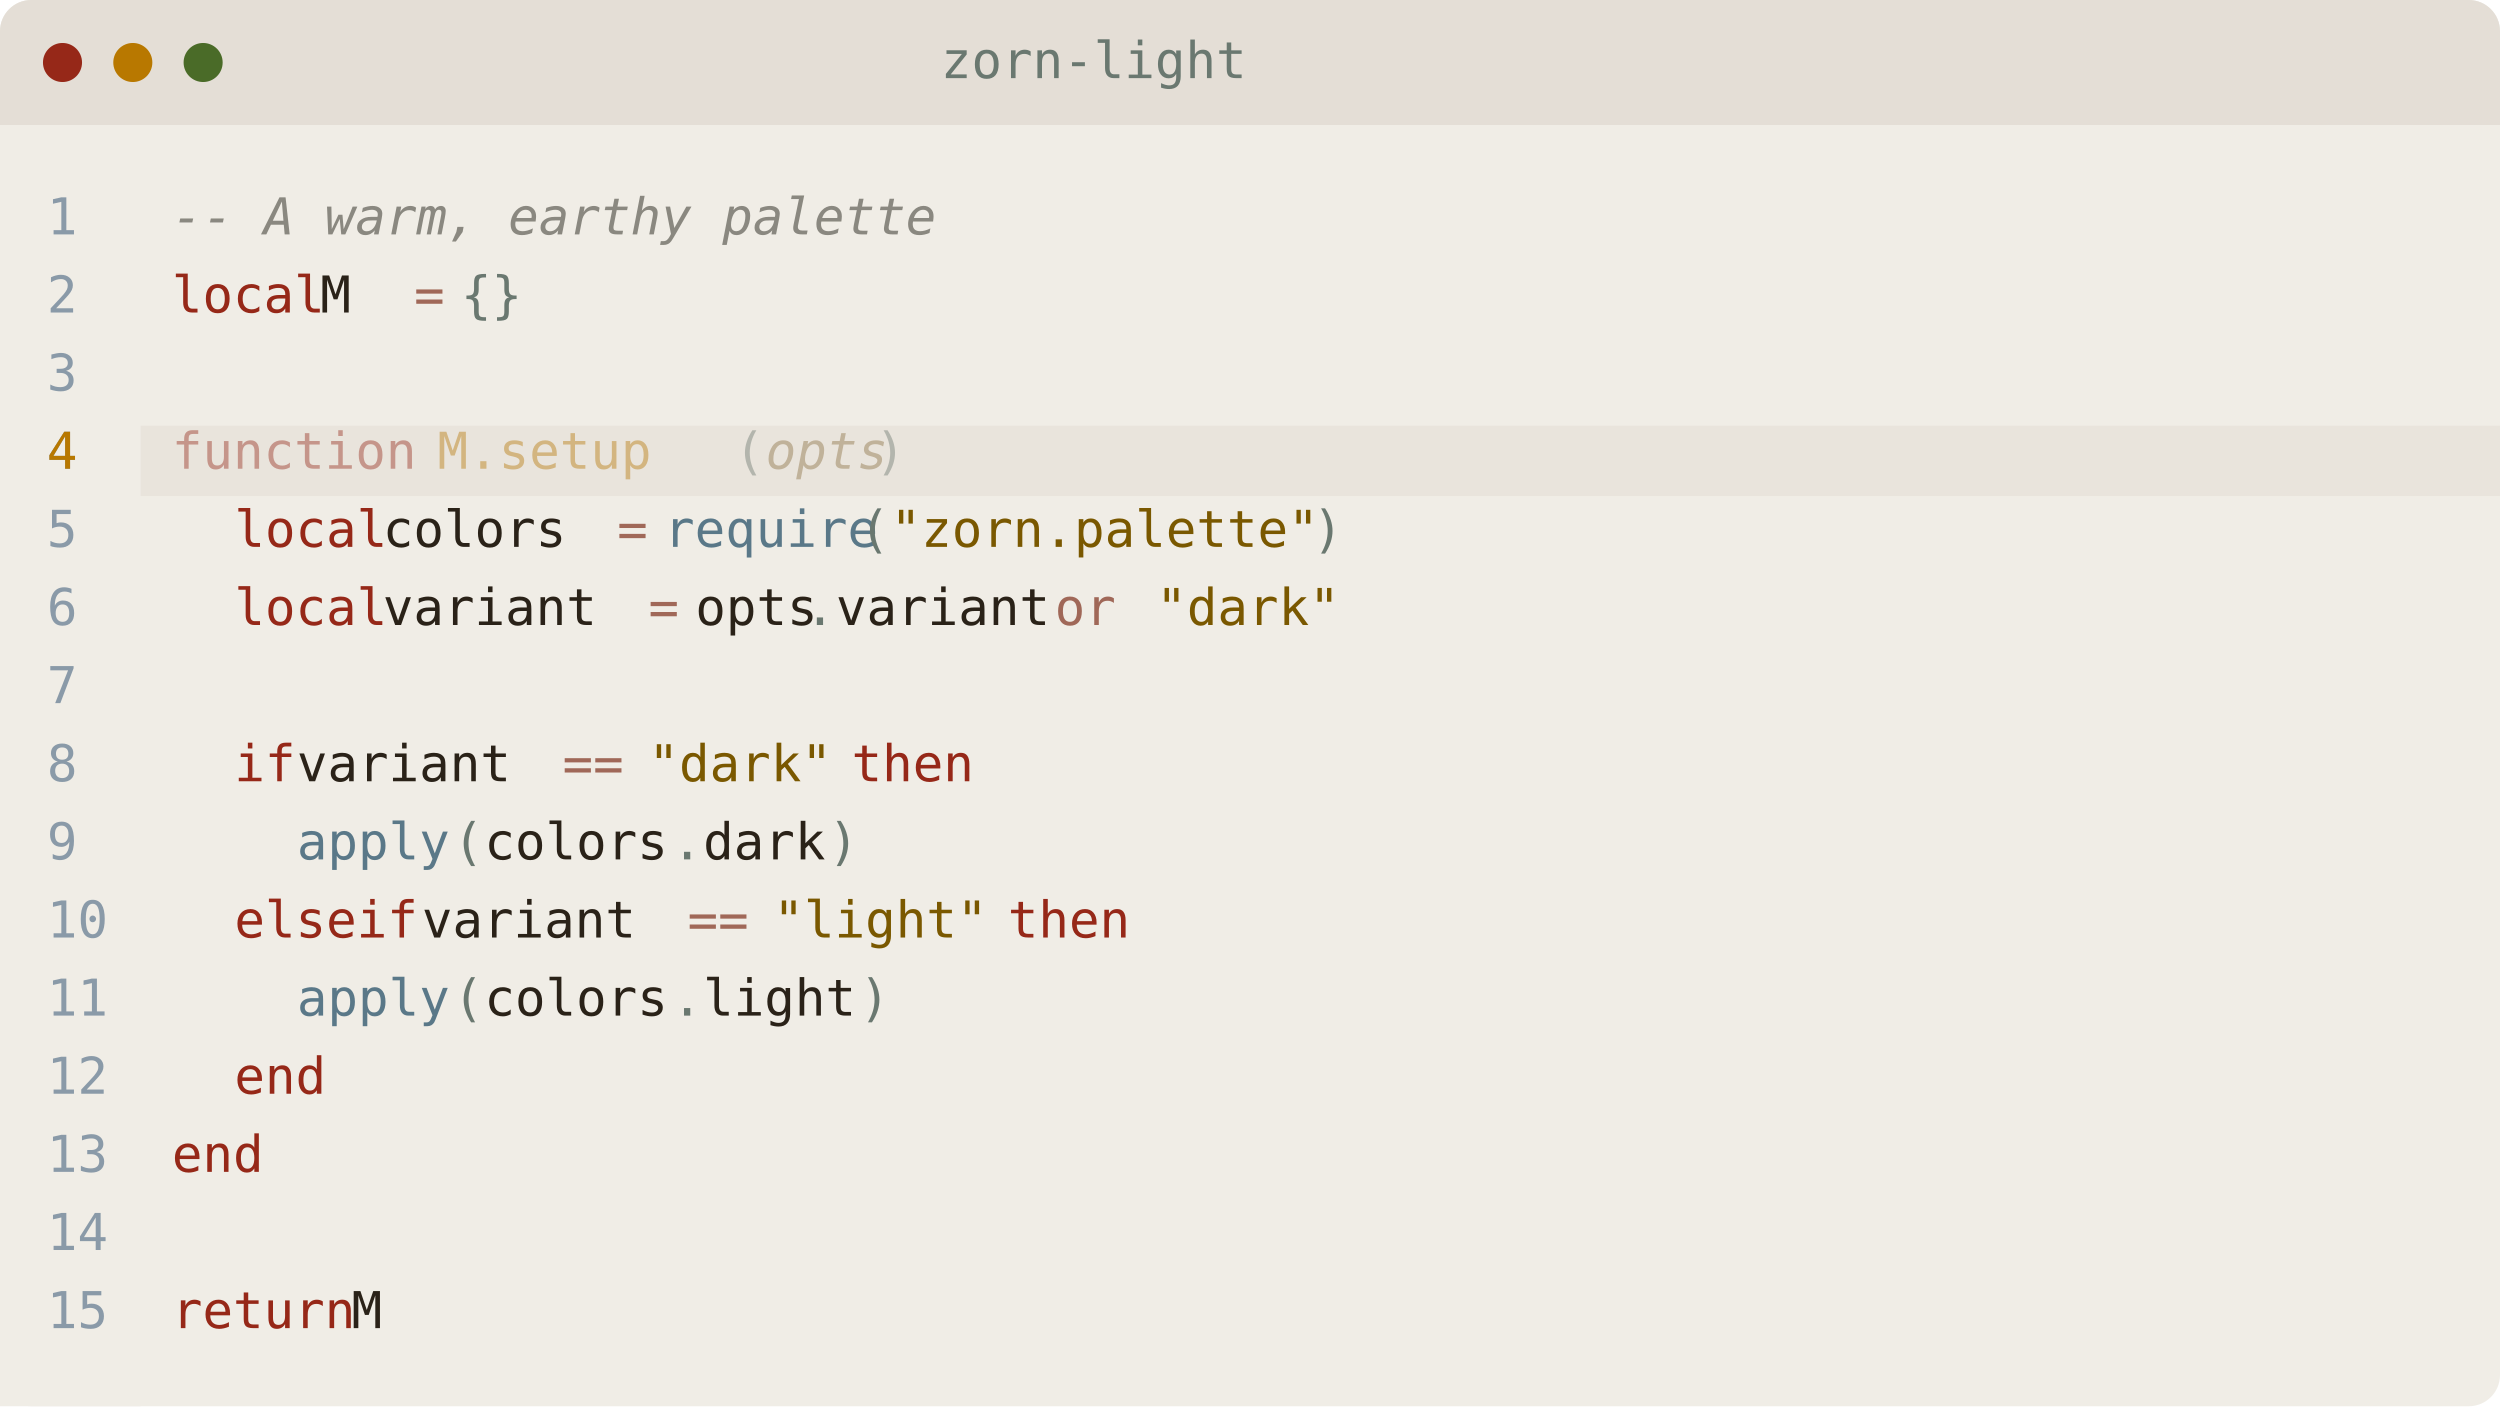
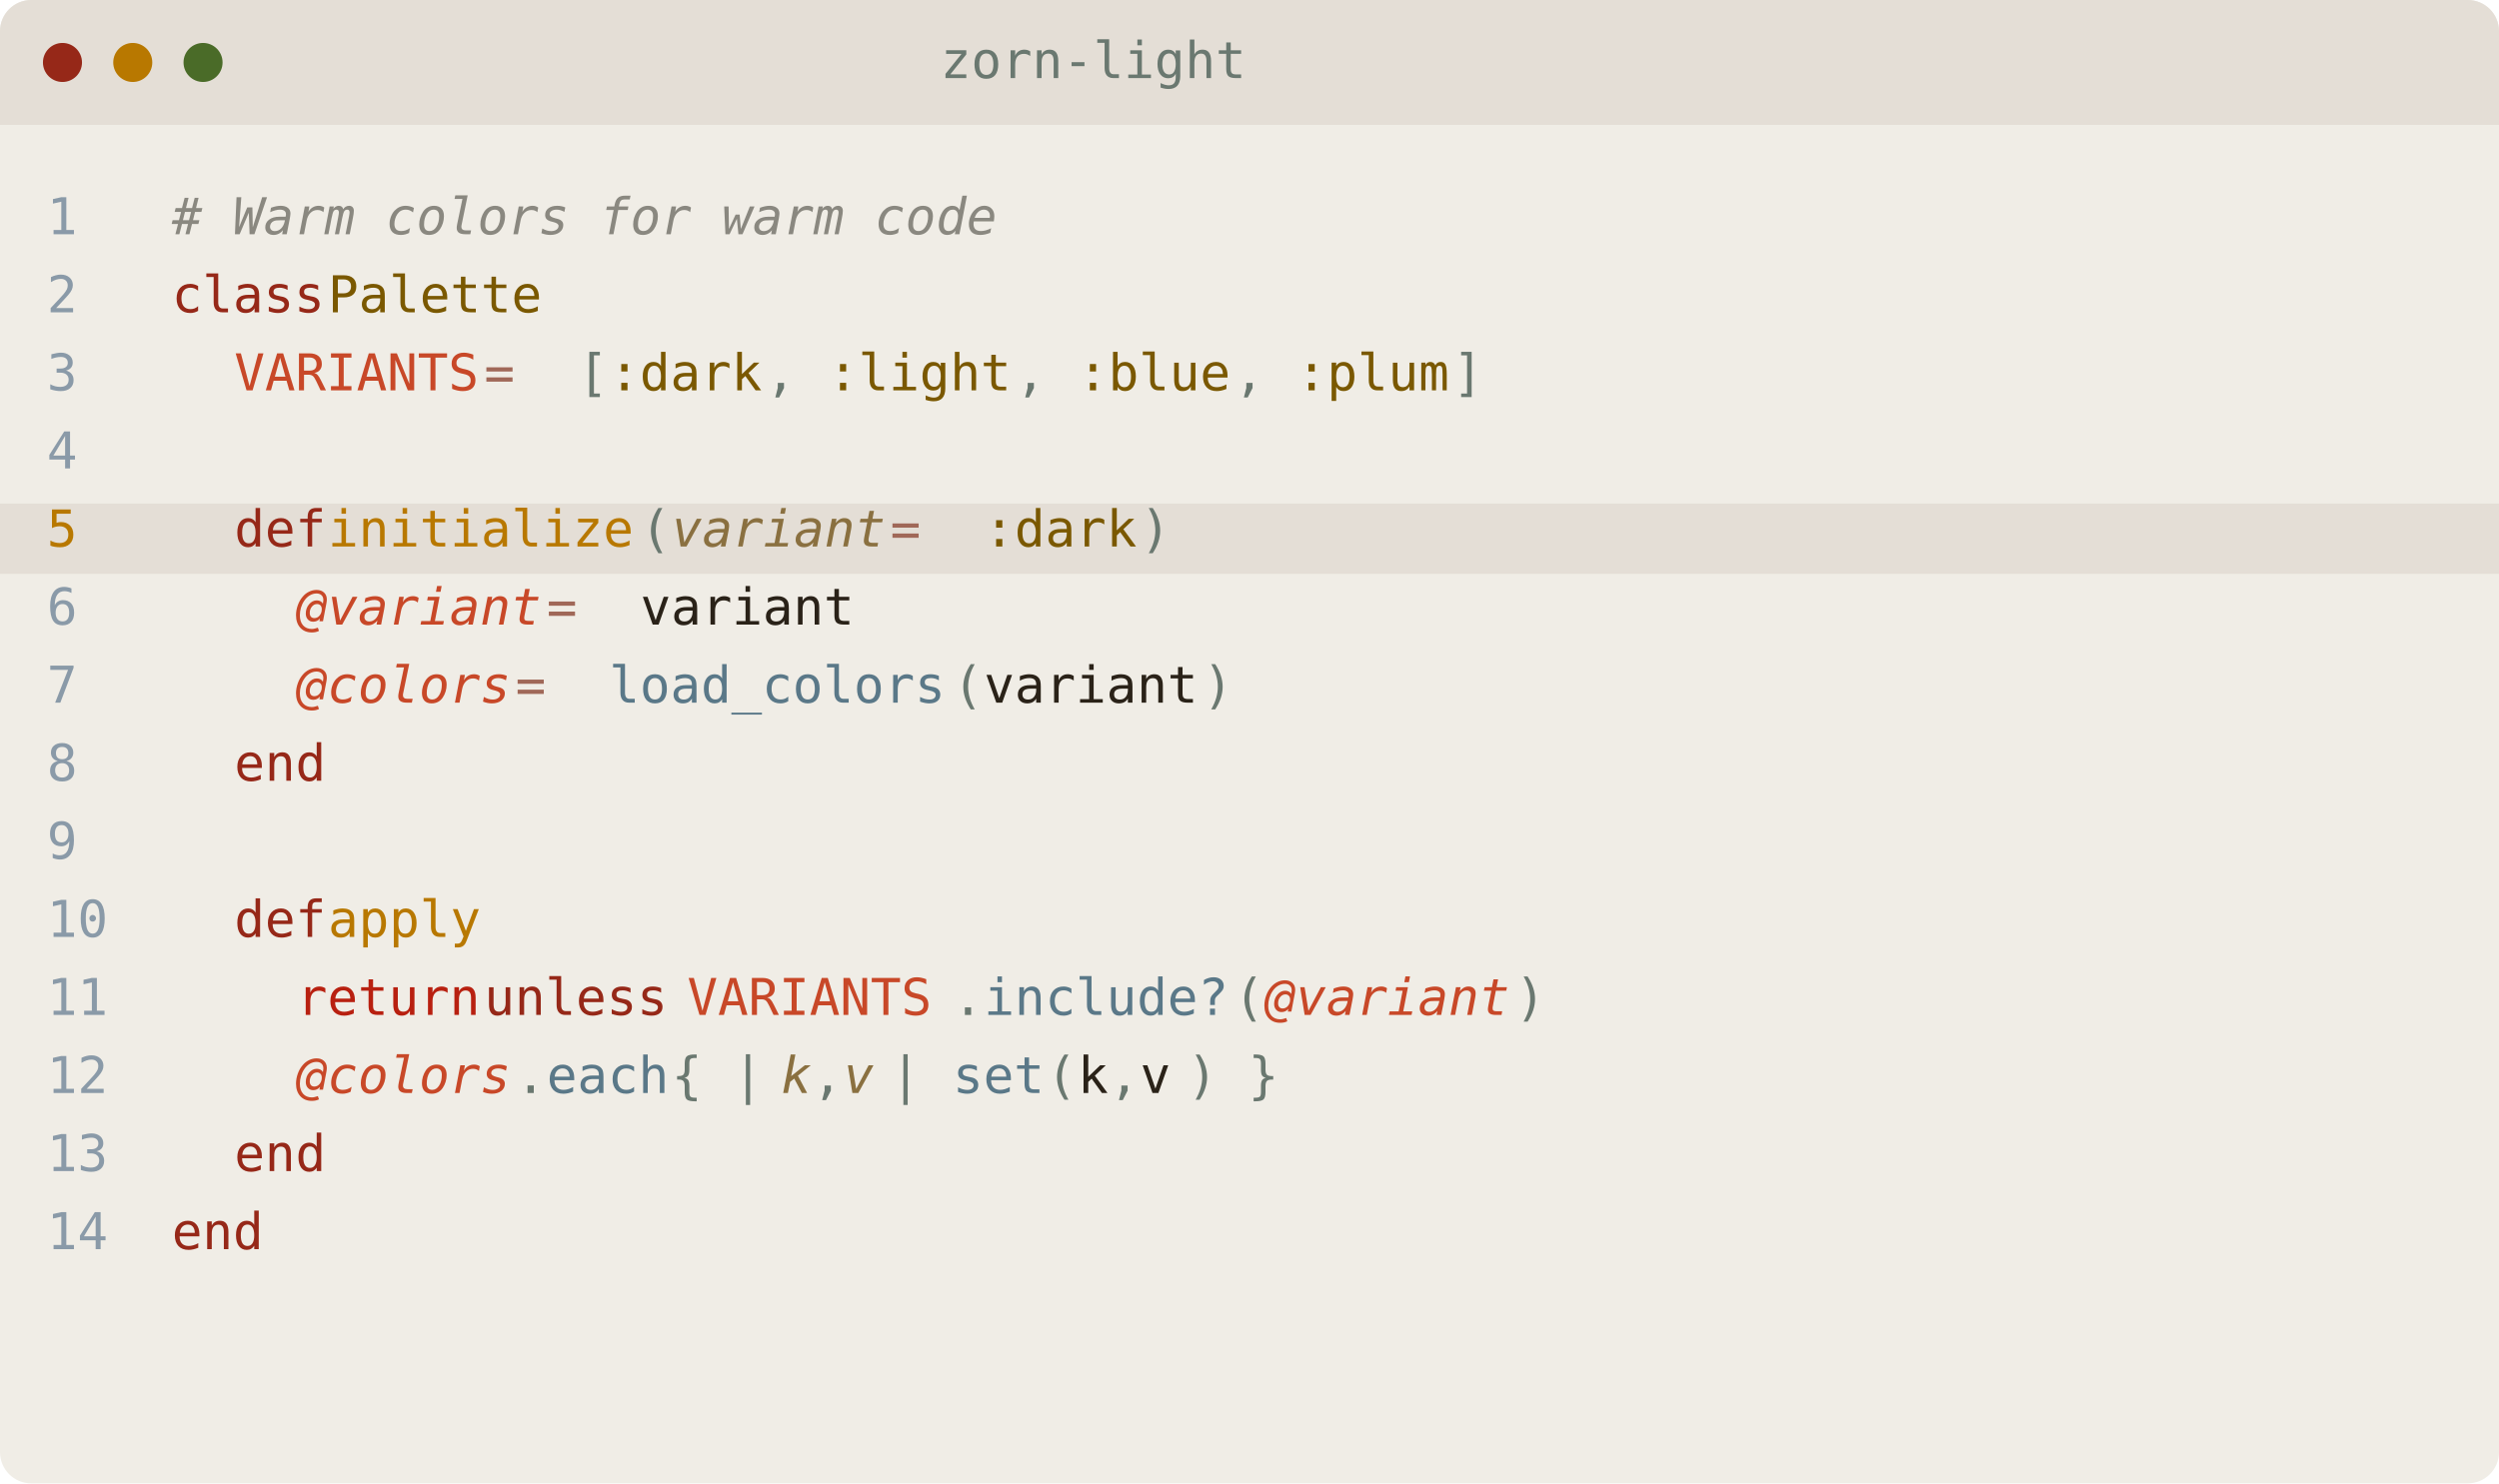
- <svg xmlns="http://www.w3.org/2000/svg" width="640" height="360">
+ <svg xmlns="http://www.w3.org/2000/svg" width="640" height="380">
  <defs>
    <style>
      text { font-family: 'SF Mono', 'Fira Code', 'JetBrains Mono', Menlo, Consolas, monospace; font-size: 13px; }
-       .line-nr { fill: #8A9AA8; }
+       .ln { fill: #8A9AA8; }
    </style>
  </defs>
-   <rect width="640" height="360" fill="#F0EDE6" rx="8" />
+   <rect width="640" height="380" fill="#F0EDE6" rx="8" />
  <rect width="640" height="32" fill="#E4DED6" rx="8" />
  <rect y="24" width="640" height="8" fill="#E4DED6" />
  <circle cx="16" cy="16" r="5" fill="#962818" />
  <circle cx="34" cy="16" r="5" fill="#B87800" />
  <circle cx="52" cy="16" r="5" fill="#4A6B28" />
  <text x="280" y="20" fill="#6A7870" font-size="12" text-anchor="middle">zorn-light</text>
-   <rect x="0" y="32" width="36" height="328" fill="#F0EDE6" />
-   <text x="12" y="60" class="line-nr">1</text>
-   <text x="44" y="60" fill="#8A8880" font-style="italic">-- A warm, earthy palette</text>
-   <text x="12" y="80" class="line-nr">2</text>
-   <text x="44" y="80" fill="#962818">local</text>
-   <text x="82" y="80" fill="#2A2218"> M </text>
-   <text x="106" y="80" fill="#A06858">=</text>
-   <text x="118" y="80" fill="#6A7870">{}</text>
-   <text x="12" y="100" class="line-nr">3</text>
-   <text x="12" y="120" class="line-nr">4</text>
-   <text x="44" y="120" fill="#962818">function</text>
-   <text x="112" y="120" fill="#B87800"> M.setup</text>
-   <text x="188" y="120" fill="#6A7870">(</text>
-   <text x="196" y="120" fill="#8A7040" font-style="italic">opts</text>
-   <text x="224" y="120" fill="#6A7870">)</text>
-   <text x="12" y="140" class="line-nr">5</text>
-   <text x="60" y="140" fill="#962818">local</text>
-   <text x="98" y="140" fill="#2A2218"> colors </text>
-   <text x="158" y="140" fill="#A06858">=</text>
-   <text x="170" y="140" fill="#5A7888">require</text>
-   <text x="220" y="140" fill="#6A7870">(</text>
-   <text x="228" y="140" fill="#7A5800">"zorn.palette"</text>
-   <text x="336" y="140" fill="#6A7870">)</text>
-   <text x="12" y="160" class="line-nr">6</text>
-   <text x="60" y="160" fill="#962818">local</text>
-   <text x="98" y="160" fill="#2A2218"> variant </text>
-   <text x="166" y="160" fill="#A06858">=</text>
-   <text x="178" y="160" fill="#2A2218">opts</text>
-   <text x="206" y="160" fill="#6A7870">.</text>
-   <text x="214" y="160" fill="#2A2218">variant</text>
-   <text x="270" y="160" fill="#A06858"> or</text>
-   <text x="296" y="160" fill="#7A5800"> "dark"</text>
-   <text x="12" y="180" class="line-nr">7</text>
-   <text x="12" y="200" class="line-nr">8</text>
-   <text x="60" y="200" fill="#962818">if</text>
-   <text x="76" y="200" fill="#2A2218"> variant </text>
-   <text x="144" y="200" fill="#A06858">==</text>
-   <text x="166" y="200" fill="#7A5800"> "dark"</text>
-   <text x="218" y="200" fill="#962818"> then</text>
-   <text x="12" y="220" class="line-nr">9</text>
-   <text x="76" y="220" fill="#5A7888">apply</text>
-   <text x="116" y="220" fill="#6A7870">(</text>
-   <text x="124" y="220" fill="#2A2218">colors</text>
-   <text x="172" y="220" fill="#6A7870">.</text>
-   <text x="180" y="220" fill="#2A2218">dark</text>
-   <text x="212" y="220" fill="#6A7870">)</text>
-   <text x="12" y="240" class="line-nr">10</text>
-   <text x="60" y="240" fill="#962818">elseif</text>
-   <text x="108" y="240" fill="#2A2218"> variant </text>
-   <text x="176" y="240" fill="#A06858">==</text>
-   <text x="198" y="240" fill="#7A5800"> "light"</text>
-   <text x="258" y="240" fill="#962818"> then</text>
-   <text x="12" y="260" class="line-nr">11</text>
-   <text x="76" y="260" fill="#5A7888">apply</text>
-   <text x="116" y="260" fill="#6A7870">(</text>
-   <text x="124" y="260" fill="#2A2218">colors</text>
-   <text x="172" y="260" fill="#6A7870">.</text>
-   <text x="180" y="260" fill="#2A2218">light</text>
-   <text x="220" y="260" fill="#6A7870">)</text>
-   <text x="12" y="280" class="line-nr">12</text>
-   <text x="60" y="280" fill="#962818">end</text>
-   <text x="12" y="300" class="line-nr">13</text>
-   <text x="44" y="300" fill="#962818">end</text>
-   <text x="12" y="320" class="line-nr">14</text>
-   <text x="12" y="340" class="line-nr">15</text>
-   <text x="44" y="340" fill="#962818">return</text>
-   <text x="90" y="340" fill="#2A2218"> M</text>
-   <rect x="36" y="109" width="604" height="18" fill="#E4DED6" opacity="0.6" />
-   <text x="12" y="120" style="fill:#B87800" font-family="'SF Mono', 'Fira Code', 'JetBrains Mono', Menlo, Consolas, monospace" font-size="13">4</text>
+   <rect x="0" y="129" width="640" height="18" fill="#E4DED6" />
+   <text x="12" y="60" class="ln">1</text>
+   <text x="44" y="60" fill="#8A8880" font-style="italic"># Warm colors for warm code</text>
+   <text x="12" y="80" class="ln">2</text>
+   <text x="44" y="80" fill="#962818">class</text>
+   <text x="84" y="80" fill="#7A5800"> Palette</text>
+   <text x="12" y="100" class="ln">3</text>
+   <text x="60" y="100" fill="#C84828">VARIANTS</text>
+   <text x="124" y="100" fill="#A06858"> = </text>
+   <text x="148" y="100" fill="#6A7870">[</text>
+   <text x="156" y="100" fill="#7A5800">:dark</text>
+   <text x="196" y="100" fill="#6A7870">, </text>
+   <text x="212" y="100" fill="#7A5800">:light</text>
+   <text x="260" y="100" fill="#6A7870">, </text>
+   <text x="276" y="100" fill="#7A5800">:blue</text>
+   <text x="316" y="100" fill="#6A7870">, </text>
+   <text x="332" y="100" fill="#7A5800">:plum</text>
+   <text x="372" y="100" fill="#6A7870">]</text>
+   <text x="12" y="120" class="ln">4</text>
+   <text x="12" y="140" style="fill:#B87800">5</text>
+   <text x="60" y="140" fill="#962818">def</text>
+   <text x="84" y="140" fill="#B87800"> initialize</text>
+   <text x="164" y="140" fill="#6A7870">(</text>
+   <text x="172" y="140" fill="#8A7040" font-style="italic">variant</text>
+   <text x="228" y="140" fill="#A06858"> = </text>
+   <text x="252" y="140" fill="#7A5800">:dark</text>
+   <text x="292" y="140" fill="#6A7870">)</text>
+   <text x="12" y="160" class="ln">6</text>
+   <text x="76" y="160" fill="#C84828" font-style="italic">@variant</text>
+   <text x="140" y="160" fill="#A06858"> = </text>
+   <text x="164" y="160" fill="#2A2218">variant</text>
+   <text x="12" y="180" class="ln">7</text>
+   <text x="76" y="180" fill="#C84828" font-style="italic">@colors</text>
+   <text x="132" y="180" fill="#A06858"> = </text>
+   <text x="156" y="180" fill="#5A7888">load_colors</text>
+   <text x="244" y="180" fill="#6A7870">(</text>
+   <text x="252" y="180" fill="#2A2218">variant</text>
+   <text x="308" y="180" fill="#6A7870">)</text>
+   <text x="12" y="200" class="ln">8</text>
+   <text x="60" y="200" fill="#962818">end</text>
+   <text x="12" y="220" class="ln">9</text>
+   <text x="12" y="240" class="ln">10</text>
+   <text x="60" y="240" fill="#962818">def</text>
+   <text x="84" y="240" fill="#B87800"> apply</text>
+   <text x="12" y="260" class="ln">11</text>
+   <text x="76" y="260" fill="#B82010">return</text>
+   <text x="124" y="260" fill="#962818"> unless</text>
+   <text x="176" y="260" fill="#C84828"> VARIANTS</text>
+   <text x="244" y="260" fill="#6A7870">.</text>
+   <text x="252" y="260" fill="#5A7888">include?</text>
+   <text x="316" y="260" fill="#6A7870">(</text>
+   <text x="324" y="260" fill="#C84828" font-style="italic">@variant</text>
+   <text x="388" y="260" fill="#6A7870">)</text>
+   <text x="12" y="280" class="ln">12</text>
+   <text x="76" y="280" fill="#C84828" font-style="italic">@colors</text>
+   <text x="132" y="280" fill="#6A7870">.</text>
+   <text x="140" y="280" fill="#5A7888">each</text>
+   <text x="172" y="280" fill="#6A7870"> { |</text>
+   <text x="200" y="280" fill="#8A7040" font-style="italic">k</text>
+   <text x="208" y="280" fill="#6A7870">,</text>
+   <text x="216" y="280" fill="#8A7040" font-style="italic"> v</text>
+   <text x="228" y="280" fill="#6A7870">| </text>
+   <text x="244" y="280" fill="#5A7888">set</text>
+   <text x="268" y="280" fill="#6A7870">(</text>
+   <text x="276" y="280" fill="#2A2218">k</text>
+   <text x="284" y="280" fill="#6A7870">,</text>
+   <text x="292" y="280" fill="#2A2218"> v</text>
+   <text x="304" y="280" fill="#6A7870">) }</text>
+   <text x="12" y="300" class="ln">13</text>
+   <text x="60" y="300" fill="#962818">end</text>
+   <text x="12" y="320" class="ln">14</text>
+   <text x="44" y="320" fill="#962818">end</text>
</svg>
